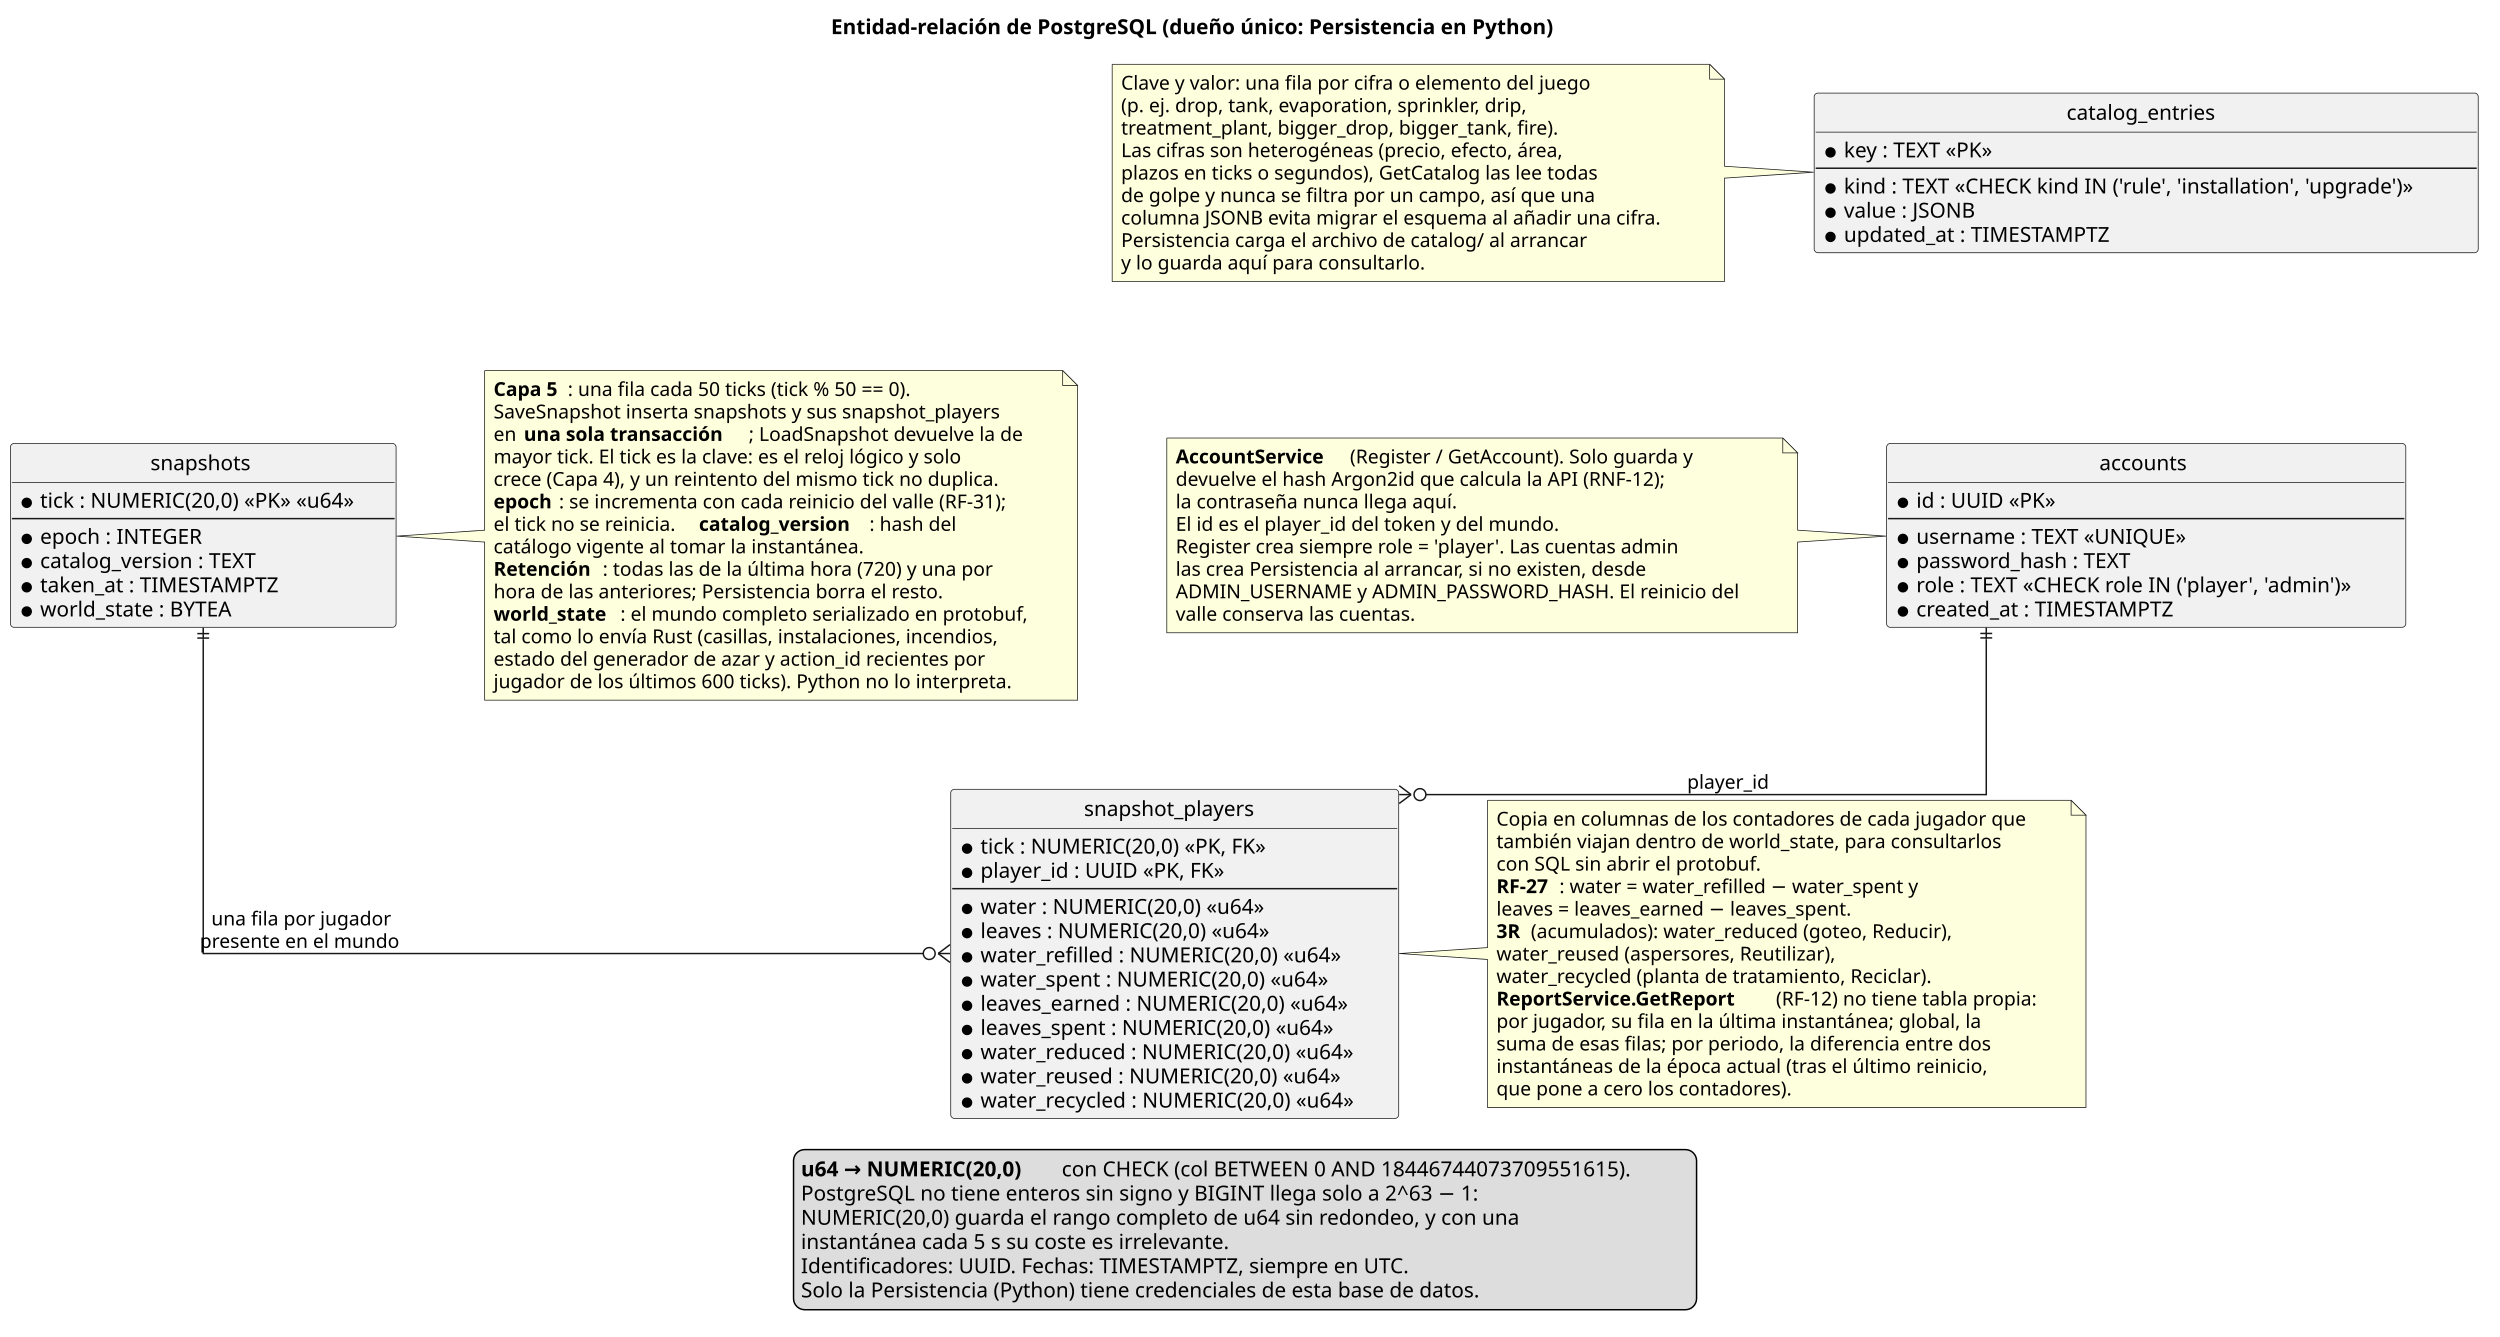
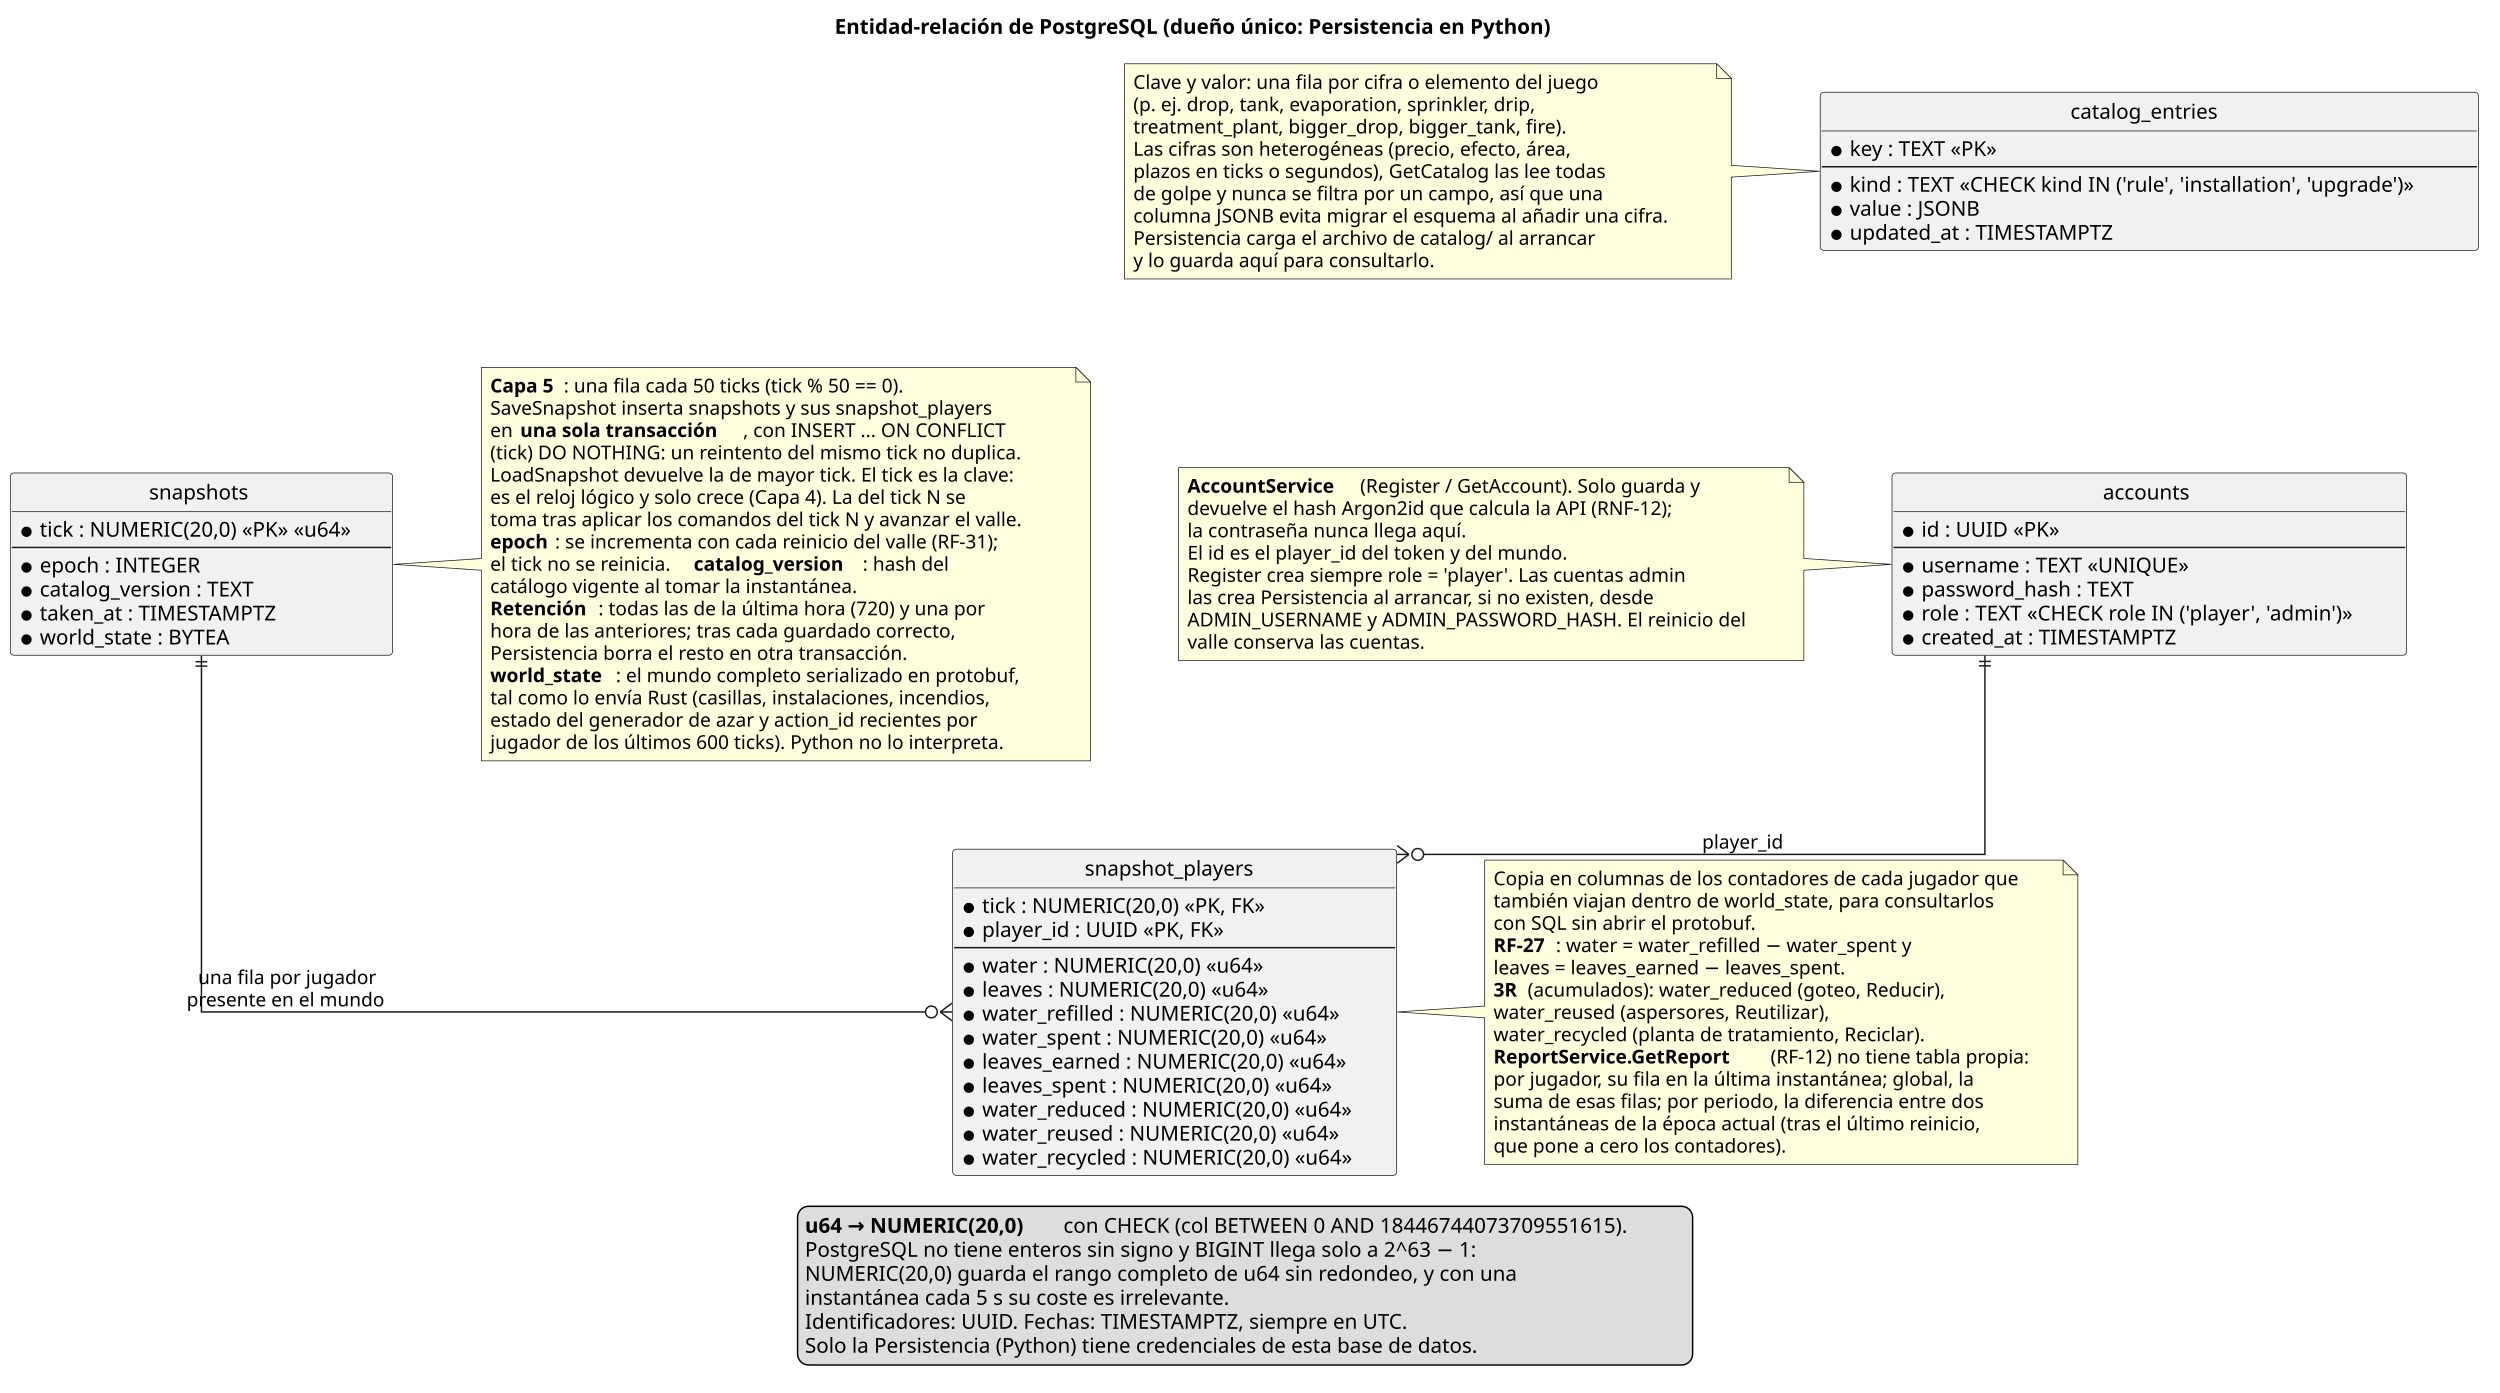
- <svg xmlns="http://www.w3.org/2000/svg" version="1.1" data-diagram-type="CLASS" style="width:1683px;height:900px;background:#FFFFFF;" width="1683px" height="900px" viewBox="0 0 1683 900" zoomAndPan="magnify" preserveAspectRatio="none" contentStyleType="text/css">
+ <svg xmlns="http://www.w3.org/2000/svg" version="1.1" data-diagram-type="CLASS" style="width:1698px;height:946px;background:#FFFFFF;" width="1698px" height="946px" viewBox="0 0 1698 946" zoomAndPan="magnify" preserveAspectRatio="none" contentStyleType="text/css">
  <defs />
  <g font-family="sans-serif" lengthAdjust="spacing">
    <g class="title" data-source-line="1">
-       <text x="559.397" y="22.995" fill="#000" font-size="14" textLength="557.546" font-weight="700">Entidad-relación de PostgreSQL (dueño único: Persistencia en Python)</text>
+       <text x="566.897" y="22.995" fill="#000" font-size="14" textLength="557.546" font-weight="700">Entidad-relación de PostgreSQL (dueño único: Persistencia en Python)</text>
    </g>
    <g class="entity" data-qualified-name="accounts" id="ent0001" data-source-line="7">
-       <rect x="1270.05" y="298.537" width="349.538" height="123.781" fill="#F1F1F1" style="stroke:#181818;stroke-width:0.5;" rx="2.5" ry="2.5" />
-       <text x="1413.285" y="316.532" fill="#000" font-size="14" textLength="63.068">accounts</text>
-       <line x1="1271.05" y1="324.834" x2="1618.588" y2="324.834" style="stroke:#181818;stroke-width:0.5;" />
-       <g data-visibility-modifier="IE_MANDATORY">
-         <ellipse cx="1281.05" cy="338.482" rx="3" ry="3" fill="#000" style="stroke:#000;stroke-width:1;" />
-       </g>
-       <text x="1290.05" y="341.829" fill="#000" font-size="14" textLength="101.001">id : UUID «PK»</text>
-       <line x1="1271.05" y1="349.131" x2="1618.588" y2="349.131" style="stroke:#181818;stroke-width:1;" />
-       <g data-visibility-modifier="IE_MANDATORY">
-         <ellipse cx="1281.05" cy="362.779" rx="3" ry="3" fill="#000" style="stroke:#000;stroke-width:1;" />
-       </g>
-       <text x="1290.05" y="366.126" fill="#000" font-size="14" textLength="195.938">username : TEXT «UNIQUE»</text>
-       <g data-visibility-modifier="IE_MANDATORY">
-         <ellipse cx="1281.05" cy="379.076" rx="3" ry="3" fill="#000" style="stroke:#000;stroke-width:1;" />
-       </g>
-       <text x="1290.05" y="382.423" fill="#000" font-size="14" textLength="156.488">password_hash : TEXT</text>
-       <g data-visibility-modifier="IE_MANDATORY">
-         <ellipse cx="1281.05" cy="395.373" rx="3" ry="3" fill="#000" style="stroke:#000;stroke-width:1;" />
-       </g>
-       <text x="1290.05" y="398.719" fill="#000" font-size="14" textLength="323.538">role : TEXT «CHECK role IN ('player', 'admin')»</text>
-       <g data-visibility-modifier="IE_MANDATORY">
-         <ellipse cx="1281.05" cy="411.67" rx="3" ry="3" fill="#000" style="stroke:#000;stroke-width:1;" />
-       </g>
-       <text x="1290.05" y="415.016" fill="#000" font-size="14" textLength="187.605">created_at : TIMESTAMPTZ</text>
+       <rect x="1285.05" y="321.237" width="349.538" height="123.781" fill="#F1F1F1" style="stroke:#181818;stroke-width:0.5;" rx="2.5" ry="2.5" />
+       <text x="1428.285" y="339.232" fill="#000" font-size="14" textLength="63.068">accounts</text>
+       <line x1="1286.05" y1="347.534" x2="1633.588" y2="347.534" style="stroke:#181818;stroke-width:0.5;" />
+       <g data-visibility-modifier="IE_MANDATORY">
+         <ellipse cx="1296.05" cy="361.182" rx="3" ry="3" fill="#000" style="stroke:#000;stroke-width:1;" />
+       </g>
+       <text x="1305.05" y="364.529" fill="#000" font-size="14" textLength="101.001">id : UUID «PK»</text>
+       <line x1="1286.05" y1="371.831" x2="1633.588" y2="371.831" style="stroke:#181818;stroke-width:1;" />
+       <g data-visibility-modifier="IE_MANDATORY">
+         <ellipse cx="1296.05" cy="385.479" rx="3" ry="3" fill="#000" style="stroke:#000;stroke-width:1;" />
+       </g>
+       <text x="1305.05" y="388.826" fill="#000" font-size="14" textLength="195.938">username : TEXT «UNIQUE»</text>
+       <g data-visibility-modifier="IE_MANDATORY">
+         <ellipse cx="1296.05" cy="401.776" rx="3" ry="3" fill="#000" style="stroke:#000;stroke-width:1;" />
+       </g>
+       <text x="1305.05" y="405.123" fill="#000" font-size="14" textLength="156.488">password_hash : TEXT</text>
+       <g data-visibility-modifier="IE_MANDATORY">
+         <ellipse cx="1296.05" cy="418.073" rx="3" ry="3" fill="#000" style="stroke:#000;stroke-width:1;" />
+       </g>
+       <text x="1305.05" y="421.419" fill="#000" font-size="14" textLength="323.538">role : TEXT «CHECK role IN ('player', 'admin')»</text>
+       <g data-visibility-modifier="IE_MANDATORY">
+         <ellipse cx="1296.05" cy="434.37" rx="3" ry="3" fill="#000" style="stroke:#000;stroke-width:1;" />
+       </g>
+       <text x="1305.05" y="437.716" fill="#000" font-size="14" textLength="187.605">created_at : TIMESTAMPTZ</text>
    </g>
    <g class="entity" data-qualified-name="snapshots" id="ent0002" data-source-line="16">
-       <rect x="7" y="298.537" width="259.646" height="123.781" fill="#F1F1F1" style="stroke:#181818;stroke-width:0.5;" rx="2.5" ry="2.5" />
-       <text x="101.249" y="316.532" fill="#000" font-size="14" textLength="71.148">snapshots</text>
-       <line x1="8" y1="324.834" x2="265.646" y2="324.834" style="stroke:#181818;stroke-width:0.5;" />
-       <g data-visibility-modifier="IE_MANDATORY">
-         <ellipse cx="18" cy="338.482" rx="3" ry="3" fill="#000" style="stroke:#000;stroke-width:1;" />
-       </g>
-       <text x="27" y="341.829" fill="#000" font-size="14" textLength="233.646">tick : NUMERIC(20,0) «PK» «u64»</text>
-       <line x1="8" y1="349.131" x2="265.646" y2="349.131" style="stroke:#181818;stroke-width:1;" />
-       <g data-visibility-modifier="IE_MANDATORY">
-         <ellipse cx="18" cy="362.779" rx="3" ry="3" fill="#000" style="stroke:#000;stroke-width:1;" />
-       </g>
-       <text x="27" y="366.126" fill="#000" font-size="14" textLength="117.674">epoch : INTEGER</text>
-       <g data-visibility-modifier="IE_MANDATORY">
-         <ellipse cx="18" cy="379.076" rx="3" ry="3" fill="#000" style="stroke:#000;stroke-width:1;" />
-       </g>
-       <text x="27" y="382.423" fill="#000" font-size="14" textLength="159.12">catalog_version : TEXT</text>
-       <g data-visibility-modifier="IE_MANDATORY">
-         <ellipse cx="18" cy="395.373" rx="3" ry="3" fill="#000" style="stroke:#000;stroke-width:1;" />
-       </g>
-       <text x="27" y="398.719" fill="#000" font-size="14" textLength="173.633">taken_at : TIMESTAMPTZ</text>
-       <g data-visibility-modifier="IE_MANDATORY">
-         <ellipse cx="18" cy="411.67" rx="3" ry="3" fill="#000" style="stroke:#000;stroke-width:1;" />
-       </g>
-       <text x="27" y="415.016" fill="#000" font-size="14" textLength="139.761">world_state : BYTEA</text>
+       <rect x="7" y="321.237" width="259.646" height="123.781" fill="#F1F1F1" style="stroke:#181818;stroke-width:0.5;" rx="2.5" ry="2.5" />
+       <text x="101.249" y="339.232" fill="#000" font-size="14" textLength="71.148">snapshots</text>
+       <line x1="8" y1="347.534" x2="265.646" y2="347.534" style="stroke:#181818;stroke-width:0.5;" />
+       <g data-visibility-modifier="IE_MANDATORY">
+         <ellipse cx="18" cy="361.182" rx="3" ry="3" fill="#000" style="stroke:#000;stroke-width:1;" />
+       </g>
+       <text x="27" y="364.529" fill="#000" font-size="14" textLength="233.646">tick : NUMERIC(20,0) «PK» «u64»</text>
+       <line x1="8" y1="371.831" x2="265.646" y2="371.831" style="stroke:#181818;stroke-width:1;" />
+       <g data-visibility-modifier="IE_MANDATORY">
+         <ellipse cx="18" cy="385.479" rx="3" ry="3" fill="#000" style="stroke:#000;stroke-width:1;" />
+       </g>
+       <text x="27" y="388.826" fill="#000" font-size="14" textLength="117.674">epoch : INTEGER</text>
+       <g data-visibility-modifier="IE_MANDATORY">
+         <ellipse cx="18" cy="401.776" rx="3" ry="3" fill="#000" style="stroke:#000;stroke-width:1;" />
+       </g>
+       <text x="27" y="405.123" fill="#000" font-size="14" textLength="159.12">catalog_version : TEXT</text>
+       <g data-visibility-modifier="IE_MANDATORY">
+         <ellipse cx="18" cy="418.073" rx="3" ry="3" fill="#000" style="stroke:#000;stroke-width:1;" />
+       </g>
+       <text x="27" y="421.419" fill="#000" font-size="14" textLength="173.633">taken_at : TIMESTAMPTZ</text>
+       <g data-visibility-modifier="IE_MANDATORY">
+         <ellipse cx="18" cy="434.37" rx="3" ry="3" fill="#000" style="stroke:#000;stroke-width:1;" />
+       </g>
+       <text x="27" y="437.716" fill="#000" font-size="14" textLength="139.761">world_state : BYTEA</text>
    </g>
    <g class="entity" data-qualified-name="snapshot_players" id="ent0003" data-source-line="25">
-       <rect x="640.03" y="531.357" width="301.584" height="221.563" fill="#F1F1F1" style="stroke:#181818;stroke-width:0.5;" rx="2.5" ry="2.5" />
-       <text x="729.743" y="549.352" fill="#000" font-size="14" textLength="122.158">snapshot_players</text>
-       <line x1="641.03" y1="557.654" x2="940.614" y2="557.654" style="stroke:#181818;stroke-width:0.5;" />
-       <g data-visibility-modifier="IE_MANDATORY">
-         <ellipse cx="651.03" cy="571.302" rx="3" ry="3" fill="#000" style="stroke:#000;stroke-width:1;" />
-       </g>
-       <text x="660.03" y="574.649" fill="#000" font-size="14" textLength="211.511">tick : NUMERIC(20,0) «PK, FK»</text>
-       <g data-visibility-modifier="IE_MANDATORY">
-         <ellipse cx="651.03" cy="587.599" rx="3" ry="3" fill="#000" style="stroke:#000;stroke-width:1;" />
-       </g>
-       <text x="660.03" y="590.946" fill="#000" font-size="14" textLength="178.145">player_id : UUID «PK, FK»</text>
-       <line x1="641.03" y1="598.248" x2="940.614" y2="598.248" style="stroke:#181818;stroke-width:1;" />
-       <g data-visibility-modifier="IE_MANDATORY">
-         <ellipse cx="651.03" cy="611.896" rx="3" ry="3" fill="#000" style="stroke:#000;stroke-width:1;" />
-       </g>
-       <text x="660.03" y="615.243" fill="#000" font-size="14" textLength="209.146">water : NUMERIC(20,0) «u64»</text>
-       <g data-visibility-modifier="IE_MANDATORY">
-         <ellipse cx="651.03" cy="628.193" rx="3" ry="3" fill="#000" style="stroke:#000;stroke-width:1;" />
-       </g>
-       <text x="660.03" y="631.539" fill="#000" font-size="14" textLength="214.532">leaves : NUMERIC(20,0) «u64»</text>
-       <g data-visibility-modifier="IE_MANDATORY">
-         <ellipse cx="651.03" cy="644.49" rx="3" ry="3" fill="#000" style="stroke:#000;stroke-width:1;" />
-       </g>
-       <text x="660.03" y="647.836" fill="#000" font-size="14" textLength="264.612">water_refilled : NUMERIC(20,0) «u64»</text>
-       <g data-visibility-modifier="IE_MANDATORY">
-         <ellipse cx="651.03" cy="660.787" rx="3" ry="3" fill="#000" style="stroke:#000;stroke-width:1;" />
-       </g>
-       <text x="660.03" y="664.133" fill="#000" font-size="14" textLength="255.302">water_spent : NUMERIC(20,0) «u64»</text>
-       <g data-visibility-modifier="IE_MANDATORY">
-         <ellipse cx="651.03" cy="677.083" rx="3" ry="3" fill="#000" style="stroke:#000;stroke-width:1;" />
-       </g>
-       <text x="660.03" y="680.43" fill="#000" font-size="14" textLength="270.854">leaves_earned : NUMERIC(20,0) «u64»</text>
-       <g data-visibility-modifier="IE_MANDATORY">
-         <ellipse cx="651.03" cy="693.38" rx="3" ry="3" fill="#000" style="stroke:#000;stroke-width:1;" />
-       </g>
-       <text x="660.03" y="696.727" fill="#000" font-size="14" textLength="260.688">leaves_spent : NUMERIC(20,0) «u64»</text>
-       <g data-visibility-modifier="IE_MANDATORY">
-         <ellipse cx="651.03" cy="709.677" rx="3" ry="3" fill="#000" style="stroke:#000;stroke-width:1;" />
-       </g>
-       <text x="660.03" y="713.024" fill="#000" font-size="14" textLength="273.472">water_reduced : NUMERIC(20,0) «u64»</text>
-       <g data-visibility-modifier="IE_MANDATORY">
-         <ellipse cx="651.03" cy="725.974" rx="3" ry="3" fill="#000" style="stroke:#000;stroke-width:1;" />
-       </g>
-       <text x="660.03" y="729.321" fill="#000" font-size="14" textLength="264.182">water_reused : NUMERIC(20,0) «u64»</text>
-       <g data-visibility-modifier="IE_MANDATORY">
-         <ellipse cx="651.03" cy="742.271" rx="3" ry="3" fill="#000" style="stroke:#000;stroke-width:1;" />
-       </g>
-       <text x="660.03" y="745.618" fill="#000" font-size="14" textLength="275.584">water_recycled : NUMERIC(20,0) «u64»</text>
+       <rect x="647.03" y="576.757" width="301.584" height="221.563" fill="#F1F1F1" style="stroke:#181818;stroke-width:0.5;" rx="2.5" ry="2.5" />
+       <text x="736.743" y="594.752" fill="#000" font-size="14" textLength="122.158">snapshot_players</text>
+       <line x1="648.03" y1="603.054" x2="947.614" y2="603.054" style="stroke:#181818;stroke-width:0.5;" />
+       <g data-visibility-modifier="IE_MANDATORY">
+         <ellipse cx="658.03" cy="616.702" rx="3" ry="3" fill="#000" style="stroke:#000;stroke-width:1;" />
+       </g>
+       <text x="667.03" y="620.049" fill="#000" font-size="14" textLength="211.511">tick : NUMERIC(20,0) «PK, FK»</text>
+       <g data-visibility-modifier="IE_MANDATORY">
+         <ellipse cx="658.03" cy="632.999" rx="3" ry="3" fill="#000" style="stroke:#000;stroke-width:1;" />
+       </g>
+       <text x="667.03" y="636.346" fill="#000" font-size="14" textLength="178.145">player_id : UUID «PK, FK»</text>
+       <line x1="648.03" y1="643.648" x2="947.614" y2="643.648" style="stroke:#181818;stroke-width:1;" />
+       <g data-visibility-modifier="IE_MANDATORY">
+         <ellipse cx="658.03" cy="657.296" rx="3" ry="3" fill="#000" style="stroke:#000;stroke-width:1;" />
+       </g>
+       <text x="667.03" y="660.643" fill="#000" font-size="14" textLength="209.146">water : NUMERIC(20,0) «u64»</text>
+       <g data-visibility-modifier="IE_MANDATORY">
+         <ellipse cx="658.03" cy="673.593" rx="3" ry="3" fill="#000" style="stroke:#000;stroke-width:1;" />
+       </g>
+       <text x="667.03" y="676.939" fill="#000" font-size="14" textLength="214.532">leaves : NUMERIC(20,0) «u64»</text>
+       <g data-visibility-modifier="IE_MANDATORY">
+         <ellipse cx="658.03" cy="689.89" rx="3" ry="3" fill="#000" style="stroke:#000;stroke-width:1;" />
+       </g>
+       <text x="667.03" y="693.236" fill="#000" font-size="14" textLength="264.612">water_refilled : NUMERIC(20,0) «u64»</text>
+       <g data-visibility-modifier="IE_MANDATORY">
+         <ellipse cx="658.03" cy="706.187" rx="3" ry="3" fill="#000" style="stroke:#000;stroke-width:1;" />
+       </g>
+       <text x="667.03" y="709.533" fill="#000" font-size="14" textLength="255.302">water_spent : NUMERIC(20,0) «u64»</text>
+       <g data-visibility-modifier="IE_MANDATORY">
+         <ellipse cx="658.03" cy="722.483" rx="3" ry="3" fill="#000" style="stroke:#000;stroke-width:1;" />
+       </g>
+       <text x="667.03" y="725.83" fill="#000" font-size="14" textLength="270.854">leaves_earned : NUMERIC(20,0) «u64»</text>
+       <g data-visibility-modifier="IE_MANDATORY">
+         <ellipse cx="658.03" cy="738.78" rx="3" ry="3" fill="#000" style="stroke:#000;stroke-width:1;" />
+       </g>
+       <text x="667.03" y="742.127" fill="#000" font-size="14" textLength="260.688">leaves_spent : NUMERIC(20,0) «u64»</text>
+       <g data-visibility-modifier="IE_MANDATORY">
+         <ellipse cx="658.03" cy="755.077" rx="3" ry="3" fill="#000" style="stroke:#000;stroke-width:1;" />
+       </g>
+       <text x="667.03" y="758.424" fill="#000" font-size="14" textLength="273.472">water_reduced : NUMERIC(20,0) «u64»</text>
+       <g data-visibility-modifier="IE_MANDATORY">
+         <ellipse cx="658.03" cy="771.374" rx="3" ry="3" fill="#000" style="stroke:#000;stroke-width:1;" />
+       </g>
+       <text x="667.03" y="774.721" fill="#000" font-size="14" textLength="264.182">water_reused : NUMERIC(20,0) «u64»</text>
+       <g data-visibility-modifier="IE_MANDATORY">
+         <ellipse cx="658.03" cy="787.671" rx="3" ry="3" fill="#000" style="stroke:#000;stroke-width:1;" />
+       </g>
+       <text x="667.03" y="791.018" fill="#000" font-size="14" textLength="275.584">water_recycled : NUMERIC(20,0) «u64»</text>
    </g>
    <g class="entity" data-qualified-name="catalog_entries" id="ent0004" data-source-line="40">
-       <rect x="1221.3" y="62.657" width="447.039" height="107.484" fill="#F1F1F1" style="stroke:#181818;stroke-width:0.5;" rx="2.5" ry="2.5" />
-       <text x="1391.212" y="80.652" fill="#000" font-size="14" textLength="107.215">catalog_entries</text>
-       <line x1="1222.3" y1="88.954" x2="1667.339" y2="88.954" style="stroke:#181818;stroke-width:0.5;" />
-       <g data-visibility-modifier="IE_MANDATORY">
-         <ellipse cx="1232.3" cy="102.602" rx="3" ry="3" fill="#000" style="stroke:#000;stroke-width:1;" />
-       </g>
-       <text x="1241.3" y="105.949" fill="#000" font-size="14" textLength="113.367">key : TEXT «PK»</text>
-       <line x1="1222.3" y1="113.251" x2="1667.339" y2="113.251" style="stroke:#181818;stroke-width:1;" />
-       <g data-visibility-modifier="IE_MANDATORY">
-         <ellipse cx="1232.3" cy="126.899" rx="3" ry="3" fill="#000" style="stroke:#000;stroke-width:1;" />
-       </g>
-       <text x="1241.3" y="130.246" fill="#000" font-size="14" textLength="421.039">kind : TEXT «CHECK kind IN ('rule', 'installation', 'upgrade')»</text>
-       <g data-visibility-modifier="IE_MANDATORY">
-         <ellipse cx="1232.3" cy="143.196" rx="3" ry="3" fill="#000" style="stroke:#000;stroke-width:1;" />
-       </g>
-       <text x="1241.3" y="146.543" fill="#000" font-size="14" textLength="95.97">value : JSONB</text>
-       <g data-visibility-modifier="IE_MANDATORY">
-         <ellipse cx="1232.3" cy="159.493" rx="3" ry="3" fill="#000" style="stroke:#000;stroke-width:1;" />
-       </g>
-       <text x="1241.3" y="162.839" fill="#000" font-size="14" textLength="192.186">updated_at : TIMESTAMPTZ</text>
+       <rect x="1236.3" y="62.657" width="447.039" height="107.484" fill="#F1F1F1" style="stroke:#181818;stroke-width:0.5;" rx="2.5" ry="2.5" />
+       <text x="1406.212" y="80.652" fill="#000" font-size="14" textLength="107.215">catalog_entries</text>
+       <line x1="1237.3" y1="88.954" x2="1682.339" y2="88.954" style="stroke:#181818;stroke-width:0.5;" />
+       <g data-visibility-modifier="IE_MANDATORY">
+         <ellipse cx="1247.3" cy="102.602" rx="3" ry="3" fill="#000" style="stroke:#000;stroke-width:1;" />
+       </g>
+       <text x="1256.3" y="105.949" fill="#000" font-size="14" textLength="113.367">key : TEXT «PK»</text>
+       <line x1="1237.3" y1="113.251" x2="1682.339" y2="113.251" style="stroke:#181818;stroke-width:1;" />
+       <g data-visibility-modifier="IE_MANDATORY">
+         <ellipse cx="1247.3" cy="126.899" rx="3" ry="3" fill="#000" style="stroke:#000;stroke-width:1;" />
+       </g>
+       <text x="1256.3" y="130.246" fill="#000" font-size="14" textLength="421.039">kind : TEXT «CHECK kind IN ('rule', 'installation', 'upgrade')»</text>
+       <g data-visibility-modifier="IE_MANDATORY">
+         <ellipse cx="1247.3" cy="143.196" rx="3" ry="3" fill="#000" style="stroke:#000;stroke-width:1;" />
+       </g>
+       <text x="1256.3" y="146.543" fill="#000" font-size="14" textLength="95.97">value : JSONB</text>
+       <g data-visibility-modifier="IE_MANDATORY">
+         <ellipse cx="1247.3" cy="159.493" rx="3" ry="3" fill="#000" style="stroke:#000;stroke-width:1;" />
+       </g>
+       <text x="1256.3" y="162.839" fill="#000" font-size="14" textLength="192.186">updated_at : TIMESTAMPTZ</text>
    </g>
    <g class="entity" data-qualified-name="GMN8" id="ent0009" data-source-line="54">
-       <path d="M326.26,249.497 L326.26,356.917 L266.89,360.917 L326.26,364.917 L326.26,471.356 A0,0 0 0 0 326.26,471.356 L725.39,471.356 A0,0 0 0 0 725.39,471.356 L725.39,259.497 L715.39,249.497 L326.26,249.497 A0,0 0 0 0 326.26,249.497" style="stroke:#181818;stroke-width:0.5;" fill="#FEFFDD" />
-       <path d="M715.39,249.497 L715.39,259.497 L725.39,259.497 L715.39,249.497" style="stroke:#181818;stroke-width:0.5;" fill="#FEFFDD" />
-       <text x="332.26" y="266.564" fill="#000" font-size="13" textLength="49.962" font-weight="700">Capa 5</text>
-       <text x="382.222" y="266.564" fill="#000" font-size="13" textLength="264.558">: una fila cada 50 ticks (tick % 50 == 0).</text>
-       <text x="332.26" y="281.697" fill="#000" font-size="13" textLength="367.352">SaveSnapshot inserta snapshots y sus snapshot_players</text>
-       <text x="332.26" y="296.829" fill="#000" font-size="13" textLength="16.237">en</text>
-       <text x="352.63" y="296.829" fill="#000" font-size="13" textLength="151.449" font-weight="700">una sola transacción</text>
-       <text x="504.078" y="296.829" fill="#000" font-size="13" textLength="200.408">; LoadSnapshot devuelve la de</text>
-       <text x="332.26" y="311.962" fill="#000" font-size="13" textLength="346.5">mayor tick. El tick es la clave: es el reloj lógico y solo</text>
-       <text x="332.26" y="327.095" fill="#000" font-size="13" textLength="370.836">crece (Capa 4), y un reintento del mismo tick no duplica.</text>
-       <text x="332.26" y="342.228" fill="#000" font-size="13" textLength="44.015" font-weight="700">epoch</text>
-       <text x="376.275" y="342.228" fill="#000" font-size="13" textLength="331.716">: se incrementa con cada reinicio del valle (RF-31);</text>
-       <text x="332.26" y="357.361" fill="#000" font-size="13" textLength="134.151">el tick no se reinicia.</text>
-       <text x="470.544" y="357.361" fill="#000" font-size="13" textLength="114.74" font-weight="700">catalog_version</text>
-       <text x="585.284" y="357.361" fill="#000" font-size="13" textLength="63.724">: hash del</text>
-       <text x="332.26" y="372.493" fill="#000" font-size="13" textLength="269.007">catálogo vigente al tomar la instantánea.</text>
-       <text x="332.26" y="387.626" fill="#000" font-size="13" textLength="73.461" font-weight="700">Retención</text>
-       <text x="405.721" y="387.626" fill="#000" font-size="13" textLength="287.263">: todas las de la última hora (720) y una por</text>
-       <text x="332.26" y="402.759" fill="#000" font-size="13" textLength="325.908">hora de las anteriores; Persistencia borra el resto.</text>
-       <text x="332.26" y="417.892" fill="#000" font-size="13" textLength="85.37" font-weight="700">world_state</text>
-       <text x="417.63" y="417.892" fill="#000" font-size="13" textLength="292.76">: el mundo completo serializado en protobuf,</text>
-       <text x="332.26" y="433.025" fill="#000" font-size="13" textLength="369.281">tal como lo envía Rust (casillas, instalaciones, incendios,</text>
-       <text x="332.26" y="448.158" fill="#000" font-size="13" textLength="356.491">estado del generador de azar y action_id recientes por</text>
-       <text x="332.26" y="463.29" fill="#000" font-size="13" textLength="375.426">jugador de los últimos 600 ticks). Python no lo interpreta.</text>
-     </g>
-     <g class="entity" data-qualified-name="GMN11" id="ent0012" data-source-line="71">
-       <path d="M1001.38,538.777 L1001.38,637.917 L941.9,641.917 L1001.38,645.917 L1001.38,745.503 A0,0 0 0 0 1001.38,745.503 L1404.268,745.503 A0,0 0 0 0 1404.268,745.503 L1404.268,548.777 L1394.268,538.777 L1001.38,538.777 A0,0 0 0 0 1001.38,538.777" style="stroke:#181818;stroke-width:0.5;" fill="#FEFFDD" />
-       <path d="M1394.268,538.777 L1394.268,548.777 L1404.268,548.777 L1394.268,538.777" style="stroke:#181818;stroke-width:0.5;" fill="#FEFFDD" />
-       <text x="1007.38" y="555.844" fill="#000" font-size="13" textLength="381.888">Copia en columnas de los contadores de cada jugador que</text>
-       <text x="1007.38" y="570.977" fill="#000" font-size="13" textLength="364.444">también viajan dentro de world_state, para consultarlos</text>
-       <text x="1007.38" y="586.109" fill="#000" font-size="13" textLength="190.284">con SQL sin abrir el protobuf.</text>
-       <text x="1007.38" y="601.242" fill="#000" font-size="13" textLength="42.377" font-weight="700">RF-27</text>
-       <text x="1049.757" y="601.242" fill="#000" font-size="13" textLength="264.132">: water = water_refilled − water_spent y</text>
-       <text x="1007.38" y="616.375" fill="#000" font-size="13" textLength="263.726">leaves = leaves_earned − leaves_spent.</text>
-       <text x="1007.38" y="631.508" fill="#000" font-size="13" textLength="19.056" font-weight="700">3R</text>
-       <text x="1030.568" y="631.508" fill="#000" font-size="13" textLength="307.792">(acumulados): water_reduced (goteo, Reducir),</text>
-       <text x="1007.38" y="646.641" fill="#000" font-size="13" textLength="247.33">water_reused (aspersores, Reutilizar),</text>
-       <text x="1007.38" y="661.773" fill="#000" font-size="13" textLength="319.947">water_recycled (planta de tratamiento, Reciclar).</text>
-       <text x="1007.38" y="676.906" fill="#000" font-size="13" textLength="184.063" font-weight="700">ReportService.GetReport</text>
-       <text x="1195.575" y="676.906" fill="#000" font-size="13" textLength="192.207">(RF-12) no tiene tabla propia:</text>
-       <text x="1007.38" y="692.039" fill="#000" font-size="13" textLength="353.209">por jugador, su fila en la última instantánea; global, la</text>
-       <text x="1007.38" y="707.172" fill="#000" font-size="13" textLength="358.541">suma de esas filas; por periodo, la diferencia entre dos</text>
-       <text x="1007.38" y="722.305" fill="#000" font-size="13" textLength="358.89">instantáneas de la época actual (tras el último reinicio,</text>
-       <text x="1007.38" y="737.438" fill="#000" font-size="13" textLength="214.271">que pone a cero los contadores).</text>
-     </g>
-     <g class="entity" data-qualified-name="GMN14" id="ent0015" data-source-line="87">
-       <path d="M748.72,43.297 L748.72,189.492 A0,0 0 0 0 748.72,189.492 L1160.926,189.492 A0,0 0 0 0 1160.926,189.492 L1160.926,119.917 L1220.95,115.917 L1160.926,111.917 L1160.926,53.297 L1150.926,43.297 L748.72,43.297 A0,0 0 0 0 748.72,43.297" style="stroke:#181818;stroke-width:0.5;" fill="#FEFFDD" />
-       <path d="M1150.926,43.297 L1150.926,53.297 L1160.926,53.297 L1150.926,43.297" style="stroke:#181818;stroke-width:0.5;" fill="#FEFFDD" />
-       <text x="754.72" y="60.364" fill="#000" font-size="13" textLength="342.151">Clave y valor: una fila por cifra o elemento del juego</text>
-       <text x="754.72" y="75.497" fill="#000" font-size="13" textLength="297.527">(p. ej. drop, tank, evaporation, sprinkler, drip,</text>
-       <text x="754.72" y="90.629" fill="#000" font-size="13" textLength="315.751">treatment_plant, bigger_drop, bigger_tank, fire).</text>
-       <text x="754.72" y="105.762" fill="#000" font-size="13" textLength="322.842">Las cifras son heterogéneas (precio, efecto, área,</text>
-       <text x="754.72" y="120.895" fill="#000" font-size="13" textLength="347.566">plazos en ticks o segundos), GetCatalog las lee todas</text>
-       <text x="754.72" y="136.028" fill="#000" font-size="13" textLength="343.707">de golpe y nunca se filtra por un campo, así que una</text>
-       <text x="754.72" y="151.161" fill="#000" font-size="13" textLength="391.206">columna JSONB evita migrar el esquema al añadir una cifra.</text>
-       <text x="754.72" y="166.293" fill="#000" font-size="13" textLength="339.092">Persistencia carga el archivo de catalog/ al arrancar</text>
-       <text x="754.72" y="181.426" fill="#000" font-size="13" textLength="219.61">y lo guarda aquí para consultarlo.</text>
-     </g>
-     <g class="entity" data-qualified-name="GMN17" id="ent0018" data-source-line="99">
-       <path d="M785.49,294.897 L785.49,425.959 A0,0 0 0 0 785.49,425.959 L1210.163,425.959 A0,0 0 0 0 1210.163,425.959 L1210.163,364.917 L1269.65,360.917 L1210.163,356.917 L1210.163,304.897 L1200.163,294.897 L785.49,294.897 A0,0 0 0 0 785.49,294.897" style="stroke:#181818;stroke-width:0.5;" fill="#FEFFDD" />
-       <path d="M1200.163,294.897 L1200.163,304.897 L1210.163,304.897 L1200.163,294.897" style="stroke:#181818;stroke-width:0.5;" fill="#FEFFDD" />
-       <text x="791.49" y="311.964" fill="#000" font-size="13" textLength="113.172" font-weight="700">AccountService</text>
-       <text x="908.795" y="311.964" fill="#000" font-size="13" textLength="250.796">(Register / GetAccount). Solo guarda y</text>
-       <text x="791.49" y="327.097" fill="#000" font-size="13" textLength="358.503">devuelve el hash Argon2id que calcula la API (RNF-12);</text>
-       <text x="791.49" y="342.229" fill="#000" font-size="13" textLength="204.306">la contraseña nunca llega aquí.</text>
-       <text x="791.49" y="357.362" fill="#000" font-size="13" textLength="280.205">El id es el player_id del token y del mundo.</text>
-       <text x="791.49" y="372.495" fill="#000" font-size="13" textLength="370.386">Register crea siempre role = 'player'. Las cuentas admin</text>
-       <text x="791.49" y="387.628" fill="#000" font-size="13" textLength="346.69">las crea Persistencia al arrancar, si no existen, desde</text>
-       <text x="791.49" y="402.761" fill="#000" font-size="13" textLength="403.673">ADMIN_USERNAME y ADMIN_PASSWORD_HASH. El reinicio del</text>
-       <text x="791.49" y="417.893" fill="#000" font-size="13" textLength="176.338">valle conserva las cuentas.</text>
+       <path d="M326.93,249.497 L326.93,379.317 L267.09,383.317 L326.93,387.317 L326.93,516.755 A0,0 0 0 0 326.93,516.755 L740.723,516.755 A0,0 0 0 0 740.723,516.755 L740.723,259.497 L730.723,249.497 L326.93,249.497 A0,0 0 0 0 326.93,249.497" style="stroke:#181818;stroke-width:0.5;" fill="#FEFFDD" />
+       <path d="M730.723,249.497 L730.723,259.497 L740.723,259.497 L730.723,249.497" style="stroke:#181818;stroke-width:0.5;" fill="#FEFFDD" />
+       <text x="332.93" y="266.564" fill="#000" font-size="13" textLength="49.962" font-weight="700">Capa 5</text>
+       <text x="382.892" y="266.564" fill="#000" font-size="13" textLength="264.558">: una fila cada 50 ticks (tick % 50 == 0).</text>
+       <text x="332.93" y="281.697" fill="#000" font-size="13" textLength="367.352">SaveSnapshot inserta snapshots y sus snapshot_players</text>
+       <text x="332.93" y="296.829" fill="#000" font-size="13" textLength="16.237">en</text>
+       <text x="353.3" y="296.829" fill="#000" font-size="13" textLength="151.449" font-weight="700">una sola transacción</text>
+       <text x="504.748" y="296.829" fill="#000" font-size="13" textLength="192.093">, con INSERT ... ON CONFLICT</text>
+       <text x="332.93" y="311.962" fill="#000" font-size="13" textLength="387.023">(tick) DO NOTHING: un reintento del mismo tick no duplica.</text>
+       <text x="332.93" y="327.095" fill="#000" font-size="13" textLength="390.317">LoadSnapshot devuelve la de mayor tick. El tick es la clave:</text>
+       <text x="332.93" y="342.228" fill="#000" font-size="13" textLength="355.532">es el reloj lógico y solo crece (Capa 4). La del tick N se</text>
+       <text x="332.93" y="357.361" fill="#000" font-size="13" textLength="392.793">toma tras aplicar los comandos del tick N y avanzar el valle.</text>
+       <text x="332.93" y="372.493" fill="#000" font-size="13" textLength="44.015" font-weight="700">epoch</text>
+       <text x="376.945" y="372.493" fill="#000" font-size="13" textLength="331.716">: se incrementa con cada reinicio del valle (RF-31);</text>
+       <text x="332.93" y="387.626" fill="#000" font-size="13" textLength="134.151">el tick no se reinicia.</text>
+       <text x="471.214" y="387.626" fill="#000" font-size="13" textLength="114.74" font-weight="700">catalog_version</text>
+       <text x="585.954" y="387.626" fill="#000" font-size="13" textLength="63.724">: hash del</text>
+       <text x="332.93" y="402.759" fill="#000" font-size="13" textLength="269.007">catálogo vigente al tomar la instantánea.</text>
+       <text x="332.93" y="417.892" fill="#000" font-size="13" textLength="73.461" font-weight="700">Retención</text>
+       <text x="406.391" y="417.892" fill="#000" font-size="13" textLength="287.263">: todas las de la última hora (720) y una por</text>
+       <text x="332.93" y="433.025" fill="#000" font-size="13" textLength="340.596">hora de las anteriores; tras cada guardado correcto,</text>
+       <text x="332.93" y="448.158" fill="#000" font-size="13" textLength="305.049">Persistencia borra el resto en otra transacción.</text>
+       <text x="332.93" y="463.29" fill="#000" font-size="13" textLength="85.37" font-weight="700">world_state</text>
+       <text x="418.3" y="463.29" fill="#000" font-size="13" textLength="292.76">: el mundo completo serializado en protobuf,</text>
+       <text x="332.93" y="478.423" fill="#000" font-size="13" textLength="369.281">tal como lo envía Rust (casillas, instalaciones, incendios,</text>
+       <text x="332.93" y="493.556" fill="#000" font-size="13" textLength="356.491">estado del generador de azar y action_id recientes por</text>
+       <text x="332.93" y="508.689" fill="#000" font-size="13" textLength="375.426">jugador de los últimos 600 ticks). Python no lo interpreta.</text>
+     </g>
+     <g class="entity" data-qualified-name="GMN11" id="ent0012" data-source-line="74">
+       <path d="M1008.38,584.177 L1008.38,683.317 L948.9,687.317 L1008.38,691.317 L1008.38,790.903 A0,0 0 0 0 1008.38,790.903 L1411.268,790.903 A0,0 0 0 0 1411.268,790.903 L1411.268,594.177 L1401.268,584.177 L1008.38,584.177 A0,0 0 0 0 1008.38,584.177" style="stroke:#181818;stroke-width:0.5;" fill="#FEFFDD" />
+       <path d="M1401.268,584.177 L1401.268,594.177 L1411.268,594.177 L1401.268,584.177" style="stroke:#181818;stroke-width:0.5;" fill="#FEFFDD" />
+       <text x="1014.38" y="601.244" fill="#000" font-size="13" textLength="381.888">Copia en columnas de los contadores de cada jugador que</text>
+       <text x="1014.38" y="616.377" fill="#000" font-size="13" textLength="364.444">también viajan dentro de world_state, para consultarlos</text>
+       <text x="1014.38" y="631.509" fill="#000" font-size="13" textLength="190.284">con SQL sin abrir el protobuf.</text>
+       <text x="1014.38" y="646.642" fill="#000" font-size="13" textLength="42.377" font-weight="700">RF-27</text>
+       <text x="1056.757" y="646.642" fill="#000" font-size="13" textLength="264.132">: water = water_refilled − water_spent y</text>
+       <text x="1014.38" y="661.775" fill="#000" font-size="13" textLength="263.726">leaves = leaves_earned − leaves_spent.</text>
+       <text x="1014.38" y="676.908" fill="#000" font-size="13" textLength="19.056" font-weight="700">3R</text>
+       <text x="1037.568" y="676.908" fill="#000" font-size="13" textLength="307.792">(acumulados): water_reduced (goteo, Reducir),</text>
+       <text x="1014.38" y="692.041" fill="#000" font-size="13" textLength="247.33">water_reused (aspersores, Reutilizar),</text>
+       <text x="1014.38" y="707.173" fill="#000" font-size="13" textLength="319.947">water_recycled (planta de tratamiento, Reciclar).</text>
+       <text x="1014.38" y="722.306" fill="#000" font-size="13" textLength="184.063" font-weight="700">ReportService.GetReport</text>
+       <text x="1202.575" y="722.306" fill="#000" font-size="13" textLength="192.207">(RF-12) no tiene tabla propia:</text>
+       <text x="1014.38" y="737.439" fill="#000" font-size="13" textLength="353.209">por jugador, su fila en la última instantánea; global, la</text>
+       <text x="1014.38" y="752.572" fill="#000" font-size="13" textLength="358.541">suma de esas filas; por periodo, la diferencia entre dos</text>
+       <text x="1014.38" y="767.705" fill="#000" font-size="13" textLength="358.89">instantáneas de la época actual (tras el último reinicio,</text>
+       <text x="1014.38" y="782.838" fill="#000" font-size="13" textLength="214.271">que pone a cero los contadores).</text>
+     </g>
+     <g class="entity" data-qualified-name="GMN14" id="ent0015" data-source-line="90">
+       <path d="M763.72,43.297 L763.72,189.492 A0,0 0 0 0 763.72,189.492 L1175.926,189.492 A0,0 0 0 0 1175.926,189.492 L1175.926,120.317 L1235.95,116.317 L1175.926,112.317 L1175.926,53.297 L1165.926,43.297 L763.72,43.297 A0,0 0 0 0 763.72,43.297" style="stroke:#181818;stroke-width:0.5;" fill="#FEFFDD" />
+       <path d="M1165.926,43.297 L1165.926,53.297 L1175.926,53.297 L1165.926,43.297" style="stroke:#181818;stroke-width:0.5;" fill="#FEFFDD" />
+       <text x="769.72" y="60.364" fill="#000" font-size="13" textLength="342.151">Clave y valor: una fila por cifra o elemento del juego</text>
+       <text x="769.72" y="75.497" fill="#000" font-size="13" textLength="297.527">(p. ej. drop, tank, evaporation, sprinkler, drip,</text>
+       <text x="769.72" y="90.629" fill="#000" font-size="13" textLength="315.751">treatment_plant, bigger_drop, bigger_tank, fire).</text>
+       <text x="769.72" y="105.762" fill="#000" font-size="13" textLength="322.842">Las cifras son heterogéneas (precio, efecto, área,</text>
+       <text x="769.72" y="120.895" fill="#000" font-size="13" textLength="347.566">plazos en ticks o segundos), GetCatalog las lee todas</text>
+       <text x="769.72" y="136.028" fill="#000" font-size="13" textLength="343.707">de golpe y nunca se filtra por un campo, así que una</text>
+       <text x="769.72" y="151.161" fill="#000" font-size="13" textLength="391.206">columna JSONB evita migrar el esquema al añadir una cifra.</text>
+       <text x="769.72" y="166.293" fill="#000" font-size="13" textLength="339.092">Persistencia carga el archivo de catalog/ al arrancar</text>
+       <text x="769.72" y="181.426" fill="#000" font-size="13" textLength="219.61">y lo guarda aquí para consultarlo.</text>
+     </g>
+     <g class="entity" data-qualified-name="GMN17" id="ent0018" data-source-line="102">
+       <path d="M800.49,317.597 L800.49,448.659 A0,0 0 0 0 800.49,448.659 L1225.163,448.659 A0,0 0 0 0 1225.163,448.659 L1225.163,387.317 L1284.65,383.317 L1225.163,379.317 L1225.163,327.597 L1215.163,317.597 L800.49,317.597 A0,0 0 0 0 800.49,317.597" style="stroke:#181818;stroke-width:0.5;" fill="#FEFFDD" />
+       <path d="M1215.163,317.597 L1215.163,327.597 L1225.163,327.597 L1215.163,317.597" style="stroke:#181818;stroke-width:0.5;" fill="#FEFFDD" />
+       <text x="806.49" y="334.664" fill="#000" font-size="13" textLength="113.172" font-weight="700">AccountService</text>
+       <text x="923.795" y="334.664" fill="#000" font-size="13" textLength="250.796">(Register / GetAccount). Solo guarda y</text>
+       <text x="806.49" y="349.797" fill="#000" font-size="13" textLength="358.503">devuelve el hash Argon2id que calcula la API (RNF-12);</text>
+       <text x="806.49" y="364.929" fill="#000" font-size="13" textLength="204.306">la contraseña nunca llega aquí.</text>
+       <text x="806.49" y="380.062" fill="#000" font-size="13" textLength="280.205">El id es el player_id del token y del mundo.</text>
+       <text x="806.49" y="395.195" fill="#000" font-size="13" textLength="370.386">Register crea siempre role = 'player'. Las cuentas admin</text>
+       <text x="806.49" y="410.328" fill="#000" font-size="13" textLength="346.69">las crea Persistencia al arrancar, si no existen, desde</text>
+       <text x="806.49" y="425.461" fill="#000" font-size="13" textLength="403.673">ADMIN_USERNAME y ADMIN_PASSWORD_HASH. El reinicio del</text>
+       <text x="806.49" y="440.593" fill="#000" font-size="13" textLength="176.338">valle conserva las cuentas.</text>
    </g>
    <g class="link" data-entity-1="ent0002" data-entity-2="ent0003" id="lnk5" data-source-line="48" data-link-type="crowfoot">
-       <path d="M136.82,430.547 C136.82,513.447 136.82,641.917 136.82,641.917 C136.82,641.917 428.38,641.917 621.55,641.917" style="stroke:#181818;stroke-width:1;" fill="none" id="snapshots-snapshot_players" codeLine="48" />
-       <line x1="132.82" y1="426.547" x2="140.82" y2="426.547" style="stroke:#181818;stroke-width:1;" />
-       <line x1="132.82" y1="429.547" x2="140.82" y2="429.547" style="stroke:#181818;stroke-width:1;" />
-       <line x1="136.82" y1="430.547" x2="136.82" y2="422.547" style="stroke:#181818;stroke-width:1;" />
-       <line x1="631.55" y1="641.917" x2="639.55" y2="635.917" style="stroke:#181818;stroke-width:1;" />
-       <line x1="631.55" y1="641.917" x2="639.55" y2="647.917" style="stroke:#181818;stroke-width:1;" />
-       <line x1="631.55" y1="641.917" x2="639.55" y2="641.917" style="stroke:#181818;stroke-width:1;" />
-       <ellipse cx="625.55" cy="641.917" rx="4" ry="4" fill="none" style="stroke:#181818;stroke-width:1;" />
-       <text x="142.257" y="622.984" fill="#000" font-size="13" textLength="127.778">una fila por jugador</text>
-       <text x="134.5" y="638.117" fill="#000" font-size="13" textLength="143.292">presente en el mundo</text>
+       <path d="M136.82,453.417 C136.82,542.417 136.82,687.317 136.82,687.317 C136.82,687.317 433.47,687.317 628.59,687.317" style="stroke:#181818;stroke-width:1;" fill="none" id="snapshots-snapshot_players" codeLine="48" />
+       <line x1="132.82" y1="449.417" x2="140.82" y2="449.417" style="stroke:#181818;stroke-width:1;" />
+       <line x1="132.82" y1="452.417" x2="140.82" y2="452.417" style="stroke:#181818;stroke-width:1;" />
+       <line x1="136.82" y1="453.417" x2="136.82" y2="445.417" style="stroke:#181818;stroke-width:1;" />
+       <line x1="638.59" y1="687.317" x2="646.59" y2="681.317" style="stroke:#181818;stroke-width:1;" />
+       <line x1="638.59" y1="687.317" x2="646.59" y2="693.317" style="stroke:#181818;stroke-width:1;" />
+       <line x1="638.59" y1="687.317" x2="646.59" y2="687.317" style="stroke:#181818;stroke-width:1;" />
+       <ellipse cx="632.59" cy="687.317" rx="4" ry="4" fill="none" style="stroke:#181818;stroke-width:1;" />
+       <text x="134.517" y="668.384" fill="#000" font-size="13" textLength="127.778">una fila por jugador</text>
+       <text x="126.76" y="683.517" fill="#000" font-size="13" textLength="143.292">presente en el mundo</text>
    </g>
    <g class="link" data-entity-1="ent0001" data-entity-2="ent0003" id="lnk6" data-source-line="49" data-link-type="crowfoot">
-       <path d="M1337.16,430.437 C1337.16,480.587 1337.16,534.917 1337.16,534.917 C1337.16,534.917 1121.62,534.917 959.92,534.917" style="stroke:#181818;stroke-width:1;" fill="none" id="accounts-snapshot_players" codeLine="49" />
-       <line x1="1333.16" y1="426.437" x2="1341.16" y2="426.437" style="stroke:#181818;stroke-width:1;" />
-       <line x1="1333.16" y1="429.437" x2="1341.16" y2="429.437" style="stroke:#181818;stroke-width:1;" />
-       <line x1="1337.16" y1="430.437" x2="1337.16" y2="422.437" style="stroke:#181818;stroke-width:1;" />
-       <line x1="949.92" y1="534.917" x2="941.92" y2="540.917" style="stroke:#181818;stroke-width:1;" />
-       <line x1="949.92" y1="534.917" x2="941.92" y2="528.917" style="stroke:#181818;stroke-width:1;" />
-       <line x1="949.92" y1="534.917" x2="941.92" y2="534.917" style="stroke:#181818;stroke-width:1;" />
-       <ellipse cx="955.92" cy="534.917" rx="4" ry="4" fill="none" style="stroke:#181818;stroke-width:1;" />
-       <text x="1135.78" y="530.984" fill="#000" font-size="13" textLength="59.23">player_id</text>
-     </g>
-     <g class="legend" data-source-line="109">
-       <rect x="534.21" y="773.919" width="607.919" height="107.781" fill="#DDD" style="stroke:#000;stroke-width:1;" rx="7.5" ry="7.5" />
-       <text x="539.21" y="791.914" fill="#000" font-size="14" textLength="171.11" font-weight="700">u64 → NUMERIC(20,0)</text>
-       <text x="714.771" y="791.914" fill="#000" font-size="14" textLength="422.358">con CHECK (col BETWEEN 0 AND 18446744073709551615).</text>
-       <text x="539.21" y="808.211" fill="#000" font-size="14" textLength="492.871">PostgreSQL no tiene enteros sin signo y BIGINT llega solo a 2^63 − 1:</text>
-       <text x="539.21" y="824.508" fill="#000" font-size="14" textLength="519.593">NUMERIC(20,0) guarda el rango completo de u64 sin redondeo, y con una</text>
-       <text x="539.21" y="840.805" fill="#000" font-size="14" textLength="314.768">instantánea cada 5 s su coste es irrelevante.</text>
-       <text x="539.21" y="857.102" fill="#000" font-size="14" textLength="440.125">Identificadores: UUID. Fechas: TIMESTAMPTZ, siempre en UTC.</text>
-       <text x="539.21" y="873.399" fill="#000" font-size="14" textLength="496.255">Solo la Persistencia (Python) tiene credenciales de esta base de datos.</text>
+       <path d="M1348.16,453.247 C1348.16,511.047 1348.16,580.317 1348.16,580.317 C1348.16,580.317 1129.85,580.317 966.93,580.317" style="stroke:#181818;stroke-width:1;" fill="none" id="accounts-snapshot_players" codeLine="49" />
+       <line x1="1344.16" y1="449.247" x2="1352.16" y2="449.247" style="stroke:#181818;stroke-width:1;" />
+       <line x1="1344.16" y1="452.247" x2="1352.16" y2="452.247" style="stroke:#181818;stroke-width:1;" />
+       <line x1="1348.16" y1="453.247" x2="1348.16" y2="445.247" style="stroke:#181818;stroke-width:1;" />
+       <line x1="956.93" y1="580.317" x2="948.93" y2="586.317" style="stroke:#181818;stroke-width:1;" />
+       <line x1="956.93" y1="580.317" x2="948.93" y2="574.317" style="stroke:#181818;stroke-width:1;" />
+       <line x1="956.93" y1="580.317" x2="948.93" y2="580.317" style="stroke:#181818;stroke-width:1;" />
+       <ellipse cx="962.93" cy="580.317" rx="4" ry="4" fill="none" style="stroke:#181818;stroke-width:1;" />
+       <text x="1156.08" y="576.384" fill="#000" font-size="13" textLength="59.23">player_id</text>
+     </g>
+     <g class="legend" data-source-line="112">
+       <rect x="541.71" y="819.319" width="607.919" height="107.781" fill="#DDD" style="stroke:#000;stroke-width:1;" rx="7.5" ry="7.5" />
+       <text x="546.71" y="837.314" fill="#000" font-size="14" textLength="171.11" font-weight="700">u64 → NUMERIC(20,0)</text>
+       <text x="722.271" y="837.314" fill="#000" font-size="14" textLength="422.358">con CHECK (col BETWEEN 0 AND 18446744073709551615).</text>
+       <text x="546.71" y="853.611" fill="#000" font-size="14" textLength="492.871">PostgreSQL no tiene enteros sin signo y BIGINT llega solo a 2^63 − 1:</text>
+       <text x="546.71" y="869.908" fill="#000" font-size="14" textLength="519.593">NUMERIC(20,0) guarda el rango completo de u64 sin redondeo, y con una</text>
+       <text x="546.71" y="886.205" fill="#000" font-size="14" textLength="314.768">instantánea cada 5 s su coste es irrelevante.</text>
+       <text x="546.71" y="902.502" fill="#000" font-size="14" textLength="440.125">Identificadores: UUID. Fechas: TIMESTAMPTZ, siempre en UTC.</text>
+       <text x="546.71" y="918.799" fill="#000" font-size="14" textLength="496.255">Solo la Persistencia (Python) tiene credenciales de esta base de datos.</text>
    </g>
  </g>
</svg>
